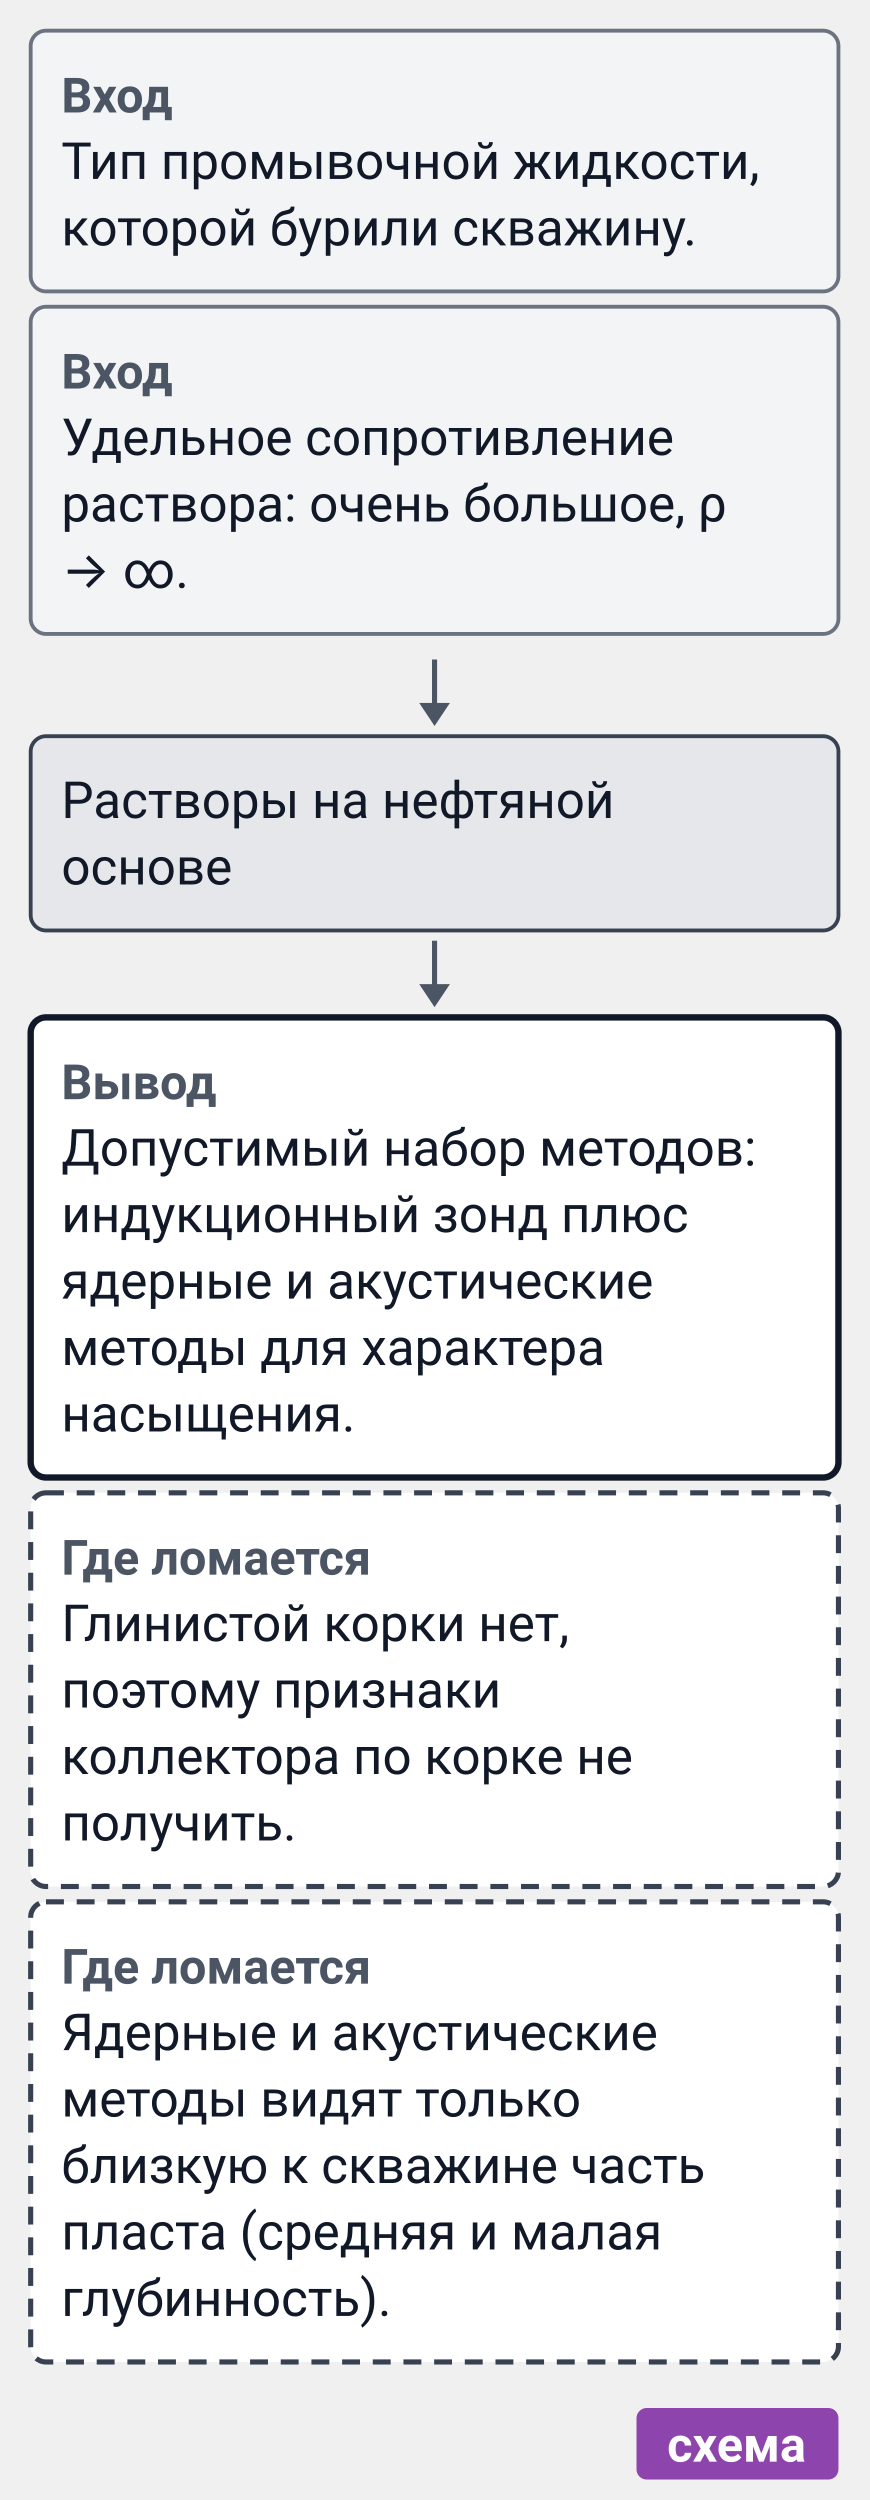
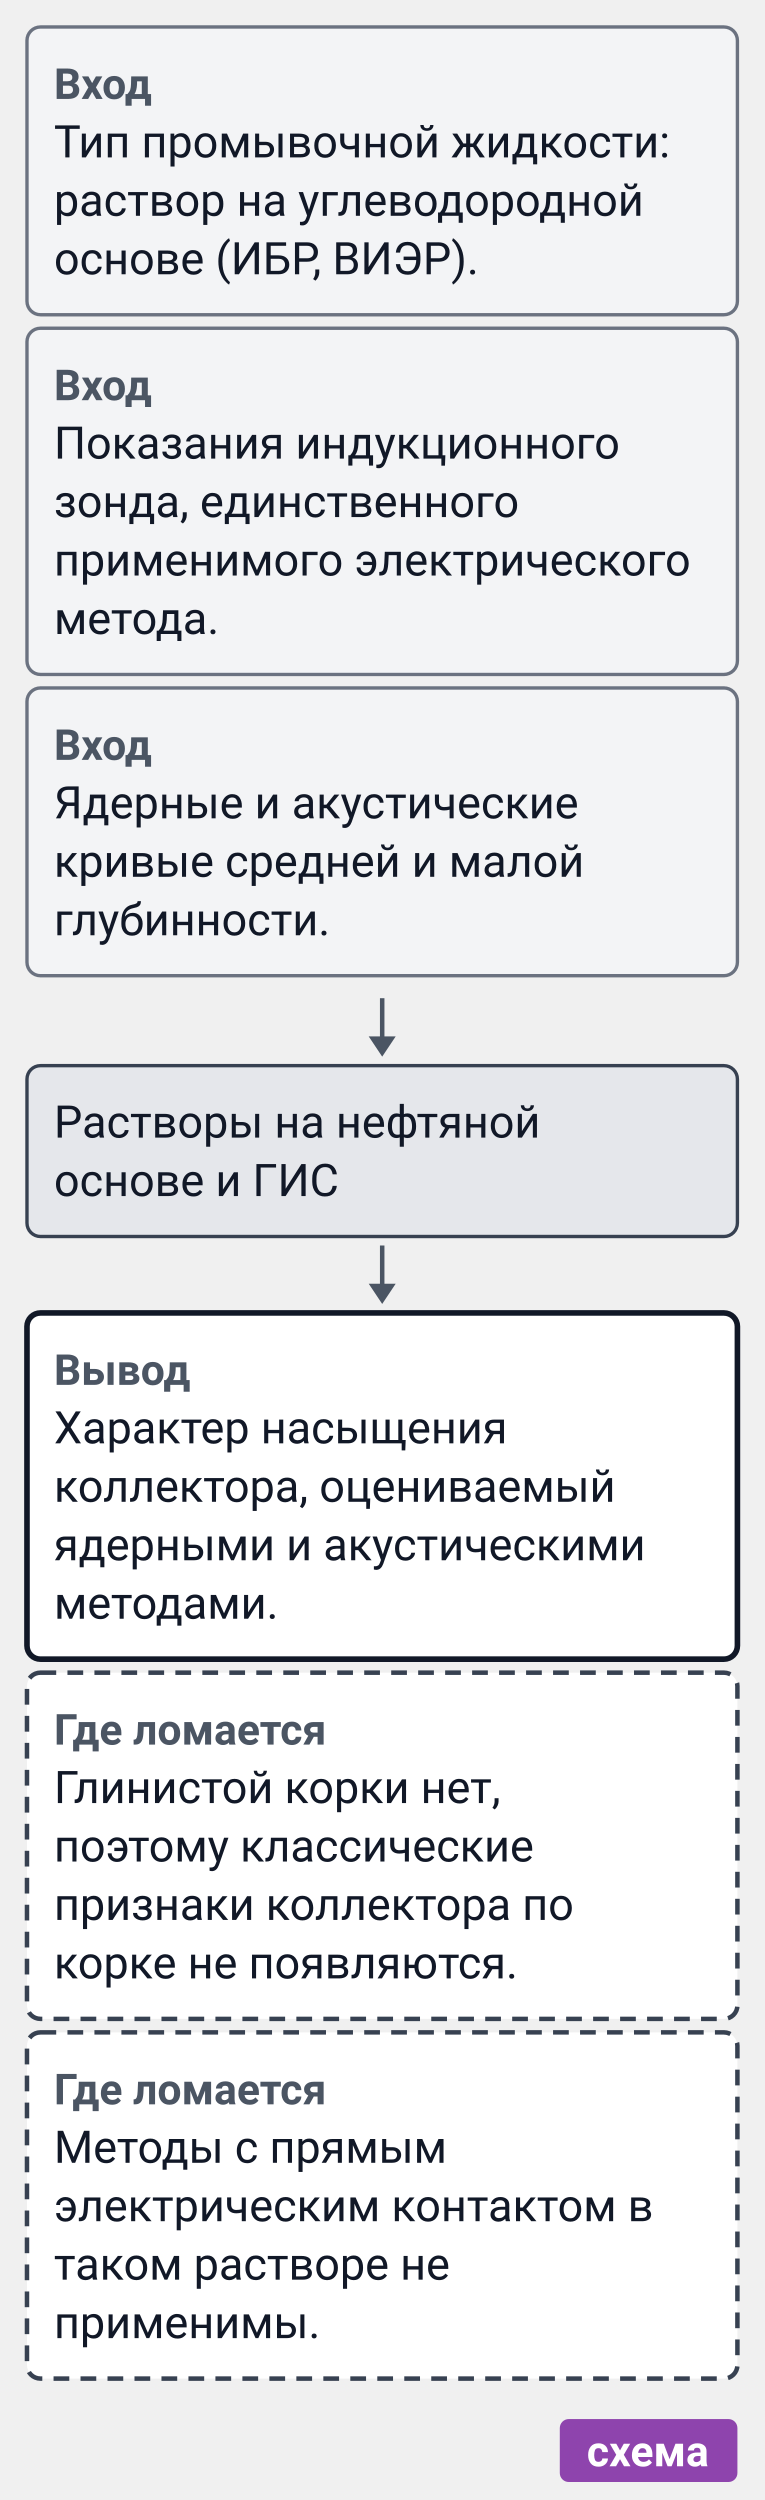
- <svg xmlns="http://www.w3.org/2000/svg" viewBox="0 0 340 978" role="img" aria-label="Схема шага «Растворы на нефтяной основе»: что на входе, что получаем и где правило ломается.">
+ <svg xmlns="http://www.w3.org/2000/svg" viewBox="0 0 340 1112" role="img" aria-label="Схема шага «Растворы на нефтяной основе и ГИС»: что на входе, что получаем и где правило ломается.">
  <style>.i-in{fill:#F3F4F6;stroke:#6B7280;stroke-width:1.5}.i-out{fill:#FFFFFF;stroke:#111827;stroke-width:2.5}.i-node{fill:#E5E7EB;stroke:#374151;stroke-width:1.5}.i-warn{fill:#FFFFFF;stroke:#374151;stroke-width:2;stroke-dasharray:7 5}.it{fill:#111827;font-size:20px;font-family:system-ui,-apple-system,'Segoe UI',Roboto,sans-serif}.ih{fill:#4B5563;font-size:19px;font-weight:700;font-family:system-ui,-apple-system,'Segoe UI',Roboto,sans-serif}.il{fill:#4B5563;font-size:19px;font-family:system-ui,-apple-system,'Segoe UI',Roboto,sans-serif}.ia{stroke:#4B5563;stroke-width:2}.iah{fill:#4B5563}.ibt{fill:#FFFFFF;font-size:19px;font-weight:700;font-family:system-ui,-apple-system,'Segoe UI',Roboto,sans-serif}.isw{stroke:#6B7280;stroke-width:1.5}</style>
-   <rect class="i-in" x="12" y="12" width="316" height="102" rx="6" />
+   <rect class="i-in" x="12" y="12" width="316" height="128" rx="6" />
  <text class="ih" x="24" y="44">Вход</text>
-   <text class="it" x="24" y="70">Тип промывочной жидкости,</text>
-   <text class="it" x="24" y="96">которой бурили скважину.</text>
-   <rect class="i-in" x="12" y="120" width="316" height="128" rx="6" />
-   <text class="ih" x="24" y="152">Вход</text>
-   <text class="it" x="24" y="178">Удельное сопротивление</text>
-   <text class="it" x="24" y="204">раствора: очень большое, ρ</text>
-   <text class="it" x="24" y="230">→ ∞.</text>
-   <line class="ia" x1="170" y1="258" x2="170" y2="278" />
-   <path class="iah" d="M170 284 l-6 -9 h12 z" />
-   <rect class="i-node" x="12" y="288" width="316" height="76" rx="6" />
-   <text class="it" x="24" y="320">Растворы на нефтяной</text>
-   <text class="it" x="24" y="346">основе</text>
-   <line class="ia" x1="170" y1="368" x2="170" y2="388" />
-   <path class="iah" d="M170 394 l-6 -9 h12 z" />
-   <rect class="i-out" x="12" y="398" width="316" height="180" rx="6" />
-   <text class="ih" x="24" y="430">Вывод</text>
-   <text class="it" x="24" y="456">Допустимый набор методов:</text>
-   <text class="it" x="24" y="482">индукционный зонд плюс</text>
-   <text class="it" x="24" y="508">ядерные и акустические</text>
-   <text class="it" x="24" y="534">методы для характера</text>
-   <text class="it" x="24" y="560">насыщения.</text>
-   <rect class="i-warn" x="12" y="584" width="316" height="154" rx="6" />
-   <text class="ih" x="24" y="616">Где ломается</text>
-   <text class="it" x="24" y="642">Глинистой корки нет,</text>
-   <text class="it" x="24" y="668">поэтому признаки</text>
-   <text class="it" x="24" y="694">коллектора по корке не</text>
-   <text class="it" x="24" y="720">получить.</text>
-   <rect class="i-warn" x="12" y="744" width="316" height="180" rx="6" />
+   <text class="it" x="24" y="70">Тип промывочной жидкости:</text>
+   <text class="it" x="24" y="96">раствор на углеводородной</text>
+   <text class="it" x="24" y="122">основе (ИБР, ВИЭР).</text>
+   <rect class="i-in" x="12" y="146" width="316" height="154" rx="6" />
+   <text class="ih" x="24" y="178">Вход</text>
+   <text class="it" x="24" y="204">Показания индукционного</text>
+   <text class="it" x="24" y="230">зонда, единственного</text>
+   <text class="it" x="24" y="256">применимого электрического</text>
+   <text class="it" x="24" y="282">метода.</text>
+   <rect class="i-in" x="12" y="306" width="316" height="128" rx="6" />
+   <text class="ih" x="24" y="338">Вход</text>
+   <text class="it" x="24" y="364">Ядерные и акустические</text>
+   <text class="it" x="24" y="390">кривые средней и малой</text>
+   <text class="it" x="24" y="416">глубинности.</text>
+   <line class="ia" x1="170" y1="444" x2="170" y2="464" />
+   <path class="iah" d="M170 470 l-6 -9 h12 z" />
+   <rect class="i-node" x="12" y="474" width="316" height="76" rx="6" />
+   <text class="it" x="24" y="506">Растворы на нефтяной</text>
+   <text class="it" x="24" y="532">основе и ГИС</text>
+   <line class="ia" x1="170" y1="554" x2="170" y2="574" />
+   <path class="iah" d="M170 580 l-6 -9 h12 z" />
+   <rect class="i-out" x="12" y="584" width="316" height="154" rx="6" />
+   <text class="ih" x="24" y="616">Вывод</text>
+   <text class="it" x="24" y="642">Характер насыщения</text>
+   <text class="it" x="24" y="668">коллектора, оцениваемый</text>
+   <text class="it" x="24" y="694">ядерными и акустическими</text>
+   <text class="it" x="24" y="720">методами.</text>
+   <rect class="i-warn" x="12" y="744" width="316" height="154" rx="6" />
  <text class="ih" x="24" y="776">Где ломается</text>
-   <text class="it" x="24" y="802">Ядерные и акустические</text>
-   <text class="it" x="24" y="828">методы видят только</text>
-   <text class="it" x="24" y="854">близкую к скважине часть</text>
-   <text class="it" x="24" y="880">пласта (средняя и малая</text>
-   <text class="it" x="24" y="906">глубинность).</text>
-   <rect x="249" y="942" width="79" height="28" rx="4" fill="#8E44AD" />
-   <text class="ibt" x="261" y="963">схема</text>
+   <text class="it" x="24" y="802">Глинистой корки нет,</text>
+   <text class="it" x="24" y="828">поэтому классические</text>
+   <text class="it" x="24" y="854">признаки коллектора по</text>
+   <text class="it" x="24" y="880">корке не появляются.</text>
+   <rect class="i-warn" x="12" y="904" width="316" height="154" rx="6" />
+   <text class="ih" x="24" y="936">Где ломается</text>
+   <text class="it" x="24" y="962">Методы с прямым</text>
+   <text class="it" x="24" y="988">электрическим контактом в</text>
+   <text class="it" x="24" y="1014">таком растворе не</text>
+   <text class="it" x="24" y="1040">применимы.</text>
+   <rect x="249" y="1076" width="79" height="28" rx="4" fill="#8E44AD" />
+   <text class="ibt" x="261" y="1097">схема</text>
</svg>
